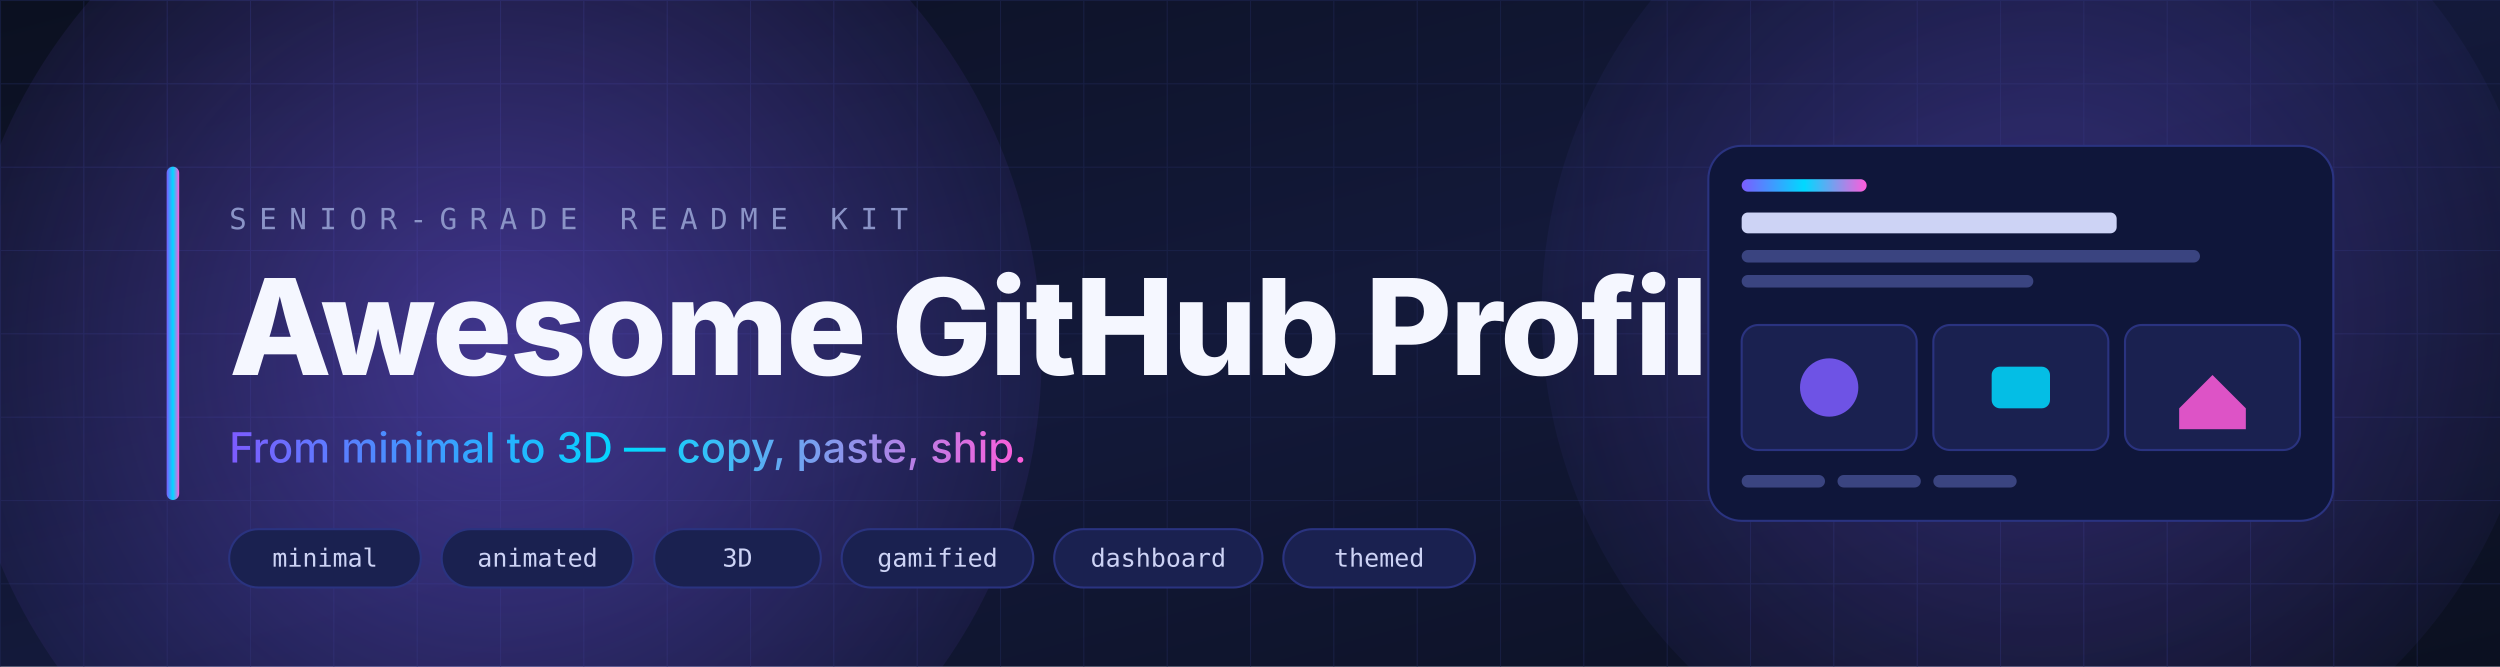
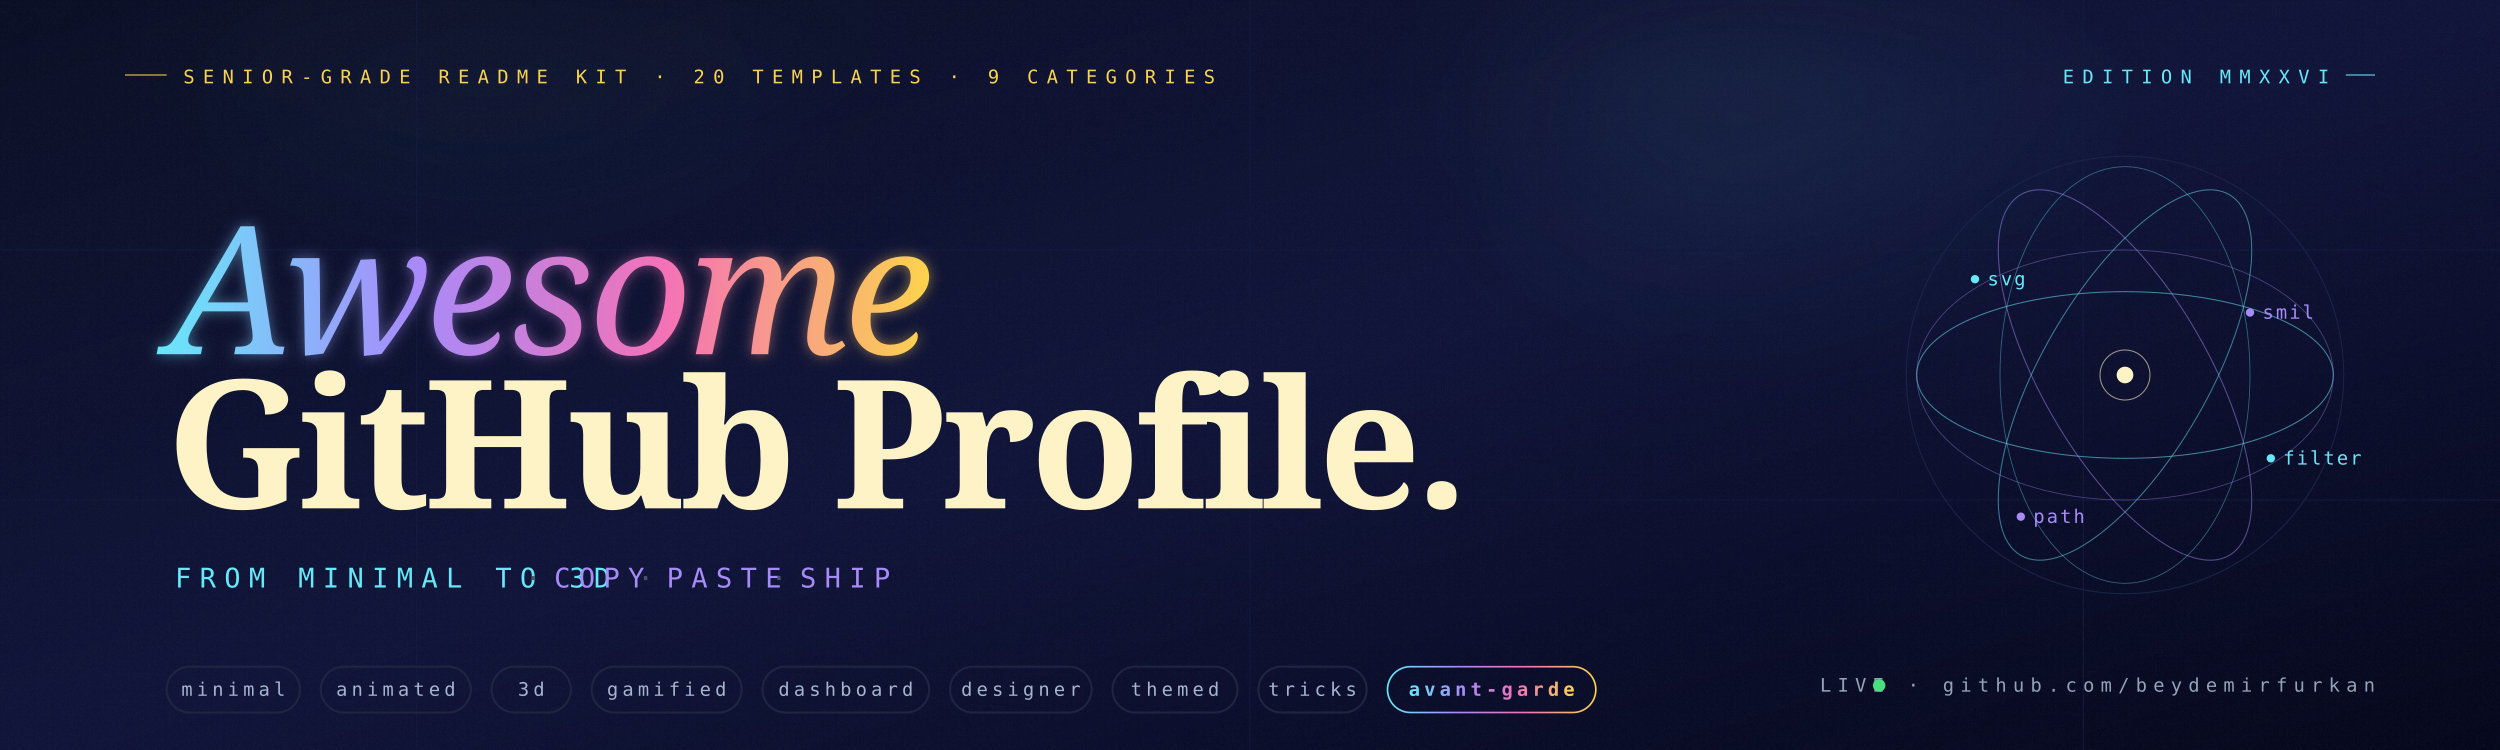
- <svg xmlns="http://www.w3.org/2000/svg" viewBox="0 0 1200 320" width="1200" height="320" role="img" aria-label="Awesome GitHub Profile">
+ <svg xmlns="http://www.w3.org/2000/svg" viewBox="0 0 1200 360" width="1200" height="360" role="img" aria-label="Awesome GitHub Profile — senior-grade README kit">
  <defs>
-     <linearGradient id="bg" x1="0" y1="0" x2="1" y2="1">
-       <stop offset="0" stop-color="#0b1020" />
-       <stop offset="0.5" stop-color="#13193a" />
-       <stop offset="1" stop-color="#0b1020" />
+     <linearGradient id="h-bg" x1="0" y1="0" x2="1" y2="1">
+       <stop offset="0" stop-color="#0a0e24" />
+       <stop offset="0.5" stop-color="#0f1338" />
+       <stop offset="1" stop-color="#04061a" />
    </linearGradient>
-     <linearGradient id="accent" x1="0" y1="0" x2="1" y2="0">
-       <stop offset="0" stop-color="#7c5cff" />
-       <stop offset="0.5" stop-color="#00d9ff" />
-       <stop offset="1" stop-color="#ff5cdb" />
+     <linearGradient id="h-iri" x1="0" y1="0" x2="1" y2="0">
+       <stop offset="0" stop-color="#67e8f9">
+         <animate attributeName="stop-color" values="#67e8f9;#f472b6;#fcd34d;#a78bfa;#67e8f9" dur="14s" repeatCount="indefinite" />
+       </stop>
+       <stop offset="0.33" stop-color="#a78bfa">
+         <animate attributeName="stop-color" values="#a78bfa;#67e8f9;#f472b6;#fcd34d;#a78bfa" dur="14s" repeatCount="indefinite" />
+       </stop>
+       <stop offset="0.66" stop-color="#f472b6">
+         <animate attributeName="stop-color" values="#f472b6;#a78bfa;#67e8f9;#fcd34d;#f472b6" dur="14s" repeatCount="indefinite" />
+       </stop>
+       <stop offset="1" stop-color="#fcd34d">
+         <animate attributeName="stop-color" values="#fcd34d;#f472b6;#a78bfa;#67e8f9;#fcd34d" dur="14s" repeatCount="indefinite" />
+       </stop>
    </linearGradient>
-     <radialGradient id="glow" cx="0.5" cy="0.5" r="0.6">
-       <stop offset="0" stop-color="#7c5cff" stop-opacity="0.45" />
-       <stop offset="1" stop-color="#7c5cff" stop-opacity="0" />
+     <radialGradient id="h-aura" cx="0.3" cy="0" r="0.7">
+       <stop offset="0" stop-color="#a78bfa" stop-opacity="0.35" />
+       <stop offset="0.5" stop-color="#67e8f9" stop-opacity="0.18" />
+       <stop offset="1" stop-color="#0a0e24" stop-opacity="0" />
    </radialGradient>
-     <pattern id="grid" width="40" height="40" patternUnits="userSpaceOnUse">
-       <path d="M40 0 H0 V40" fill="none" stroke="#1d2550" stroke-width="1" />
-     </pattern>
-     <filter id="soft" x="-20%" y="-20%" width="140%" height="140%">
-       <feGaussianBlur stdDeviation="14" />
+     <filter id="h-aura-blur">
+       <feGaussianBlur stdDeviation="40" />
+     </filter>
+     <filter id="h-grain">
+       <feTurbulence baseFrequency="1.2" numOctaves="2" stitchTiles="stitch" />
+       <feColorMatrix values="0 0 0 0 1                             0 0 0 0 1                             0 0 0 0 1                             0 0 0 0.04 0" />
+     </filter>
+     <filter id="h-glow" x="-30%" y="-30%" width="160%" height="160%">
+       <feGaussianBlur stdDeviation="3" />
    </filter>
  </defs>
-   <rect width="1200" height="320" fill="url(#bg)" />
-   <rect width="1200" height="320" fill="url(#grid)" opacity="0.6" />
-   <circle cx="240" cy="170" r="260" fill="url(#glow)">
-     <animate attributeName="cx" values="240;320;240" dur="9s" repeatCount="indefinite" />
-   </circle>
-   <circle cx="980" cy="150" r="240" fill="url(#glow)" opacity="0.7">
-     <animate attributeName="cx" values="980;900;980" dur="11s" repeatCount="indefinite" />
-   </circle>
-   <rect x="80" y="80" width="6" height="160" rx="3" fill="url(#accent)">
-     <animate attributeName="height" values="160;120;160" dur="4s" repeatCount="indefinite" />
-     <animate attributeName="y" values="80;100;80" dur="4s" repeatCount="indefinite" />
-   </rect>
-   <text x="110" y="110" font-family="ui-monospace, SFMono-Regular, Menlo, Consolas, monospace" font-size="14" letter-spacing="6" fill="#8b94c7">SENIOR-GRADE README KIT</text>
-   <text x="110" y="180" font-family="Inter, ui-sans-serif, system-ui, -apple-system, Segoe UI, Roboto, sans-serif" font-size="64" font-weight="800" fill="#f5f7ff" letter-spacing="-1">Awesome GitHub Profile</text>
-   <text x="110" y="222" font-family="Inter, ui-sans-serif, system-ui, sans-serif" font-size="20" font-weight="500" fill="url(#accent)">From minimal to 3D — copy, paste, ship.</text>
-   <g font-family="ui-monospace, SFMono-Regular, Menlo, Consolas, monospace" font-size="12" fill="#cdd3f5">
-     <g transform="translate(110,254)">
-       <rect width="92" height="28" rx="14" fill="#1a2150" stroke="#2a3380" />
-       <text x="46" y="18" text-anchor="middle">minimal</text>
+   <rect width="1200" height="360" fill="url(#h-bg)" />
+   <g filter="url(#h-aura-blur)" opacity="0.7">
+     <circle cx="320" cy="40" r="220" fill="url(#h-aura)" />
+     <circle cx="900" cy="120" r="180" fill="url(#h-aura)" opacity="0.6" />
+   </g>
+   <g stroke="#10173d" stroke-width="0.5">
+     <line x1="0" y1="120" x2="1200" y2="120" />
+     <line x1="0" y1="240" x2="1200" y2="240" />
+     <line x1="200" y1="0" x2="200" y2="360" />
+     <line x1="600" y1="0" x2="600" y2="360" />
+     <line x1="1000" y1="0" x2="1000" y2="360" />
+   </g>
+   <rect width="1200" height="360" filter="url(#h-grain)" />
+   <g font-family="'JetBrains Mono', 'IBM Plex Mono', ui-monospace, monospace" font-size="9" letter-spacing="4">
+     <g transform="translate(60,46)" fill="#fcd34d">
+       <line x1="0" y1="-10" x2="20" y2="-10" stroke="#fcd34d" stroke-width="0.5" />
+       <text x="28" y="-6">SENIOR-GRADE README KIT  ·  20 TEMPLATES  ·  9 CATEGORIES</text>
    </g>
-     <g transform="translate(212,254)">
-       <rect width="92" height="28" rx="14" fill="#1a2150" stroke="#2a3380" />
-       <text x="46" y="18" text-anchor="middle">animated</text>
-     </g>
-     <g transform="translate(314,254)">
-       <rect width="80" height="28" rx="14" fill="#1a2150" stroke="#2a3380" />
-       <text x="40" y="18" text-anchor="middle">3D</text>
-     </g>
-     <g transform="translate(404,254)">
-       <rect width="92" height="28" rx="14" fill="#1a2150" stroke="#2a3380" />
-       <text x="46" y="18" text-anchor="middle">gamified</text>
-     </g>
-     <g transform="translate(506,254)">
-       <rect width="100" height="28" rx="14" fill="#1a2150" stroke="#2a3380" />
-       <text x="50" y="18" text-anchor="middle">dashboard</text>
-     </g>
-     <g transform="translate(616,254)">
-       <rect width="92" height="28" rx="14" fill="#1a2150" stroke="#2a3380" />
-       <text x="46" y="18" text-anchor="middle">themed</text>
+     <g transform="translate(1140,46)" text-anchor="end" fill="#67e8f9">
+       <text x="-22" y="-6">EDITION MMXXVI</text>
+       <line x1="-14" y1="-10" x2="0" y2="-10" stroke="#67e8f9" stroke-width="0.5" />
    </g>
  </g>
-   <g transform="translate(820,70)">
-     <rect width="300" height="180" rx="16" fill="#0f163a" stroke="#2a3380" />
-     <rect x="16" y="16" width="60" height="6" rx="3" fill="url(#accent)" />
-     <rect x="16" y="32" width="180" height="10" rx="3" fill="#cdd3f5" />
-     <rect x="16" y="50" width="220" height="6" rx="3" fill="#3a4480" />
-     <rect x="16" y="62" width="140" height="6" rx="3" fill="#3a4480" />
-     <g transform="translate(16,86)">
-       <rect width="84" height="60" rx="8" fill="#1a2150" stroke="#2a3380" />
-       <rect x="92" width="84" height="60" rx="8" fill="#1a2150" stroke="#2a3380" />
-       <rect x="184" width="84" height="60" rx="8" fill="#1a2150" stroke="#2a3380" />
-       <circle cx="42" cy="30" r="14" fill="#7c5cff" opacity="0.85">
-         <animate attributeName="r" values="14;16;14" dur="2.4s" repeatCount="indefinite" />
-       </circle>
-       <rect x="120" y="20" width="28" height="20" rx="4" fill="#00d9ff" opacity="0.85" />
-       <path d="M210 40 L226 24 L242 40 L242 50 L210 50 Z" fill="#ff5cdb" opacity="0.85" />
+   <g font-family="'Fraunces', 'Playfair Display', Georgia, serif">
+     <text x="80" y="170" font-size="86" font-weight="500" font-style="italic" fill="url(#h-iri)" filter="url(#h-glow)" opacity="0.5" letter-spacing="-2">Awesome</text>
+     <text x="80" y="170" font-size="86" font-weight="500" font-style="italic" fill="url(#h-iri)" letter-spacing="-2">Awesome</text>
+     <text x="80" y="244" font-size="86" font-weight="600" fill="#fef3c7" letter-spacing="-2.5">GitHub Profile.</text>
+   </g>
+   <g font-family="'JetBrains Mono', monospace" font-size="13" letter-spacing="4">
+     <text x="84" y="282" fill="#67e8f9">FROM MINIMAL TO 3D</text>
+     <text x="252" y="282" fill="#475569">·</text>
+     <text x="266" y="282" fill="#a78bfa">COPY</text>
+     <text x="306" y="282" fill="#475569">·</text>
+     <text x="320" y="282" fill="#a78bfa">PASTE</text>
+     <text x="370" y="282" fill="#475569">·</text>
+     <text x="384" y="282" fill="#a78bfa">SHIP</text>
+   </g>
+   <g transform="translate(1020, 180)">
+     <circle r="105" fill="none" stroke="#1a2348" stroke-width="0.5" />
+     <g>
+       <animateTransform attributeName="transform" type="rotate" from="0" to="360" dur="22s" repeatCount="indefinite" />
+       <ellipse rx="100" ry="40" fill="none" stroke="#67e8f9" stroke-width="0.5" opacity="0.55" />
+       <ellipse rx="100" ry="40" fill="none" stroke="#a78bfa" stroke-width="0.5" opacity="0.5" transform="rotate(60)" />
+       <ellipse rx="100" ry="40" fill="none" stroke="#67e8f9" stroke-width="0.5" opacity="0.5" transform="rotate(120)" />
+       <ellipse rx="100" ry="60" fill="none" stroke="#a78bfa" stroke-width="0.4" opacity="0.4" />
+       <ellipse rx="60" ry="100" fill="none" stroke="#67e8f9" stroke-width="0.4" opacity="0.4" />
    </g>
-     <rect x="16" y="158" width="40" height="6" rx="3" fill="#3a4480" />
-     <rect x="62" y="158" width="40" height="6" rx="3" fill="#3a4480" />
-     <rect x="108" y="158" width="40" height="6" rx="3" fill="#3a4480" />
+     <g font-family="'JetBrains Mono', monospace" font-size="9" letter-spacing="1">
+       <animateTransform attributeName="transform" type="rotate" from="0" to="-360" dur="22s" repeatCount="indefinite" />
+       <g transform="translate(-72,-46)">
+         <circle r="2" fill="#67e8f9" />
+         <text x="6" y="3" fill="#67e8f9">svg</text>
+       </g>
+       <g transform="translate(60,-30)">
+         <circle r="2" fill="#a78bfa" />
+         <text x="6" y="3" fill="#a78bfa">smil</text>
+       </g>
+       <g transform="translate(70,40)">
+         <circle r="2" fill="#67e8f9" />
+         <text x="6" y="3" fill="#67e8f9">filter</text>
+       </g>
+       <g transform="translate(-50,68)">
+         <circle r="2" fill="#a78bfa" />
+         <text x="6" y="3" fill="#a78bfa">path</text>
+       </g>
+     </g>
+     <circle r="4" fill="#fef3c7" />
+     <circle r="12" fill="none" stroke="#fef3c7" stroke-width="0.5" opacity="0.6">
+       <animate attributeName="r" values="12;20;12" dur="2.4s" repeatCount="indefinite" />
+       <animate attributeName="opacity" values="0.6;0;0.6" dur="2.4s" repeatCount="indefinite" />
+     </circle>
+   </g>
+   <g transform="translate(80, 320)" font-family="'JetBrains Mono', monospace" font-size="9" letter-spacing="2" fill="#a5b4cf">
+     <g>
+       <rect width="64" height="22" rx="11" fill="none" stroke="#1f2540" />
+       <text x="32" y="14" text-anchor="middle">minimal</text>
+     </g>
+     <g transform="translate(74,0)">
+       <rect width="72" height="22" rx="11" fill="none" stroke="#1f2540" />
+       <text x="36" y="14" text-anchor="middle">animated</text>
+     </g>
+     <g transform="translate(156,0)">
+       <rect width="38" height="22" rx="11" fill="none" stroke="#1f2540" />
+       <text x="19" y="14" text-anchor="middle">3d</text>
+     </g>
+     <g transform="translate(204,0)">
+       <rect width="72" height="22" rx="11" fill="none" stroke="#1f2540" />
+       <text x="36" y="14" text-anchor="middle">gamified</text>
+     </g>
+     <g transform="translate(286,0)">
+       <rect width="80" height="22" rx="11" fill="none" stroke="#1f2540" />
+       <text x="40" y="14" text-anchor="middle">dashboard</text>
+     </g>
+     <g transform="translate(376,0)">
+       <rect width="68" height="22" rx="11" fill="none" stroke="#1f2540" />
+       <text x="34" y="14" text-anchor="middle">designer</text>
+     </g>
+     <g transform="translate(454,0)">
+       <rect width="60" height="22" rx="11" fill="none" stroke="#1f2540" />
+       <text x="30" y="14" text-anchor="middle">themed</text>
+     </g>
+     <g transform="translate(524,0)">
+       <rect width="52" height="22" rx="11" fill="none" stroke="#1f2540" />
+       <text x="26" y="14" text-anchor="middle">tricks</text>
+     </g>
+     <g transform="translate(586,0)">
+       <rect width="100" height="22" rx="11" fill="none" stroke="url(#h-iri)" stroke-width="0.8" />
+       <text x="50" y="14" text-anchor="middle" fill="url(#h-iri)" font-weight="600">avant-garde</text>
+     </g>
+   </g>
+   <g transform="translate(1140,332)" font-family="'JetBrains Mono', monospace" font-size="9" letter-spacing="3" fill="#94a3b8" text-anchor="end">
+     <text x="0" y="0">LIVE  ·  github.com/beydemirfurkan</text>
+     <circle cx="-238" cy="-3" r="3" fill="#4ade80">
+       <animate attributeName="opacity" values="0.4;1;0.4" dur="1.4s" repeatCount="indefinite" />
+     </circle>
  </g>
</svg>
